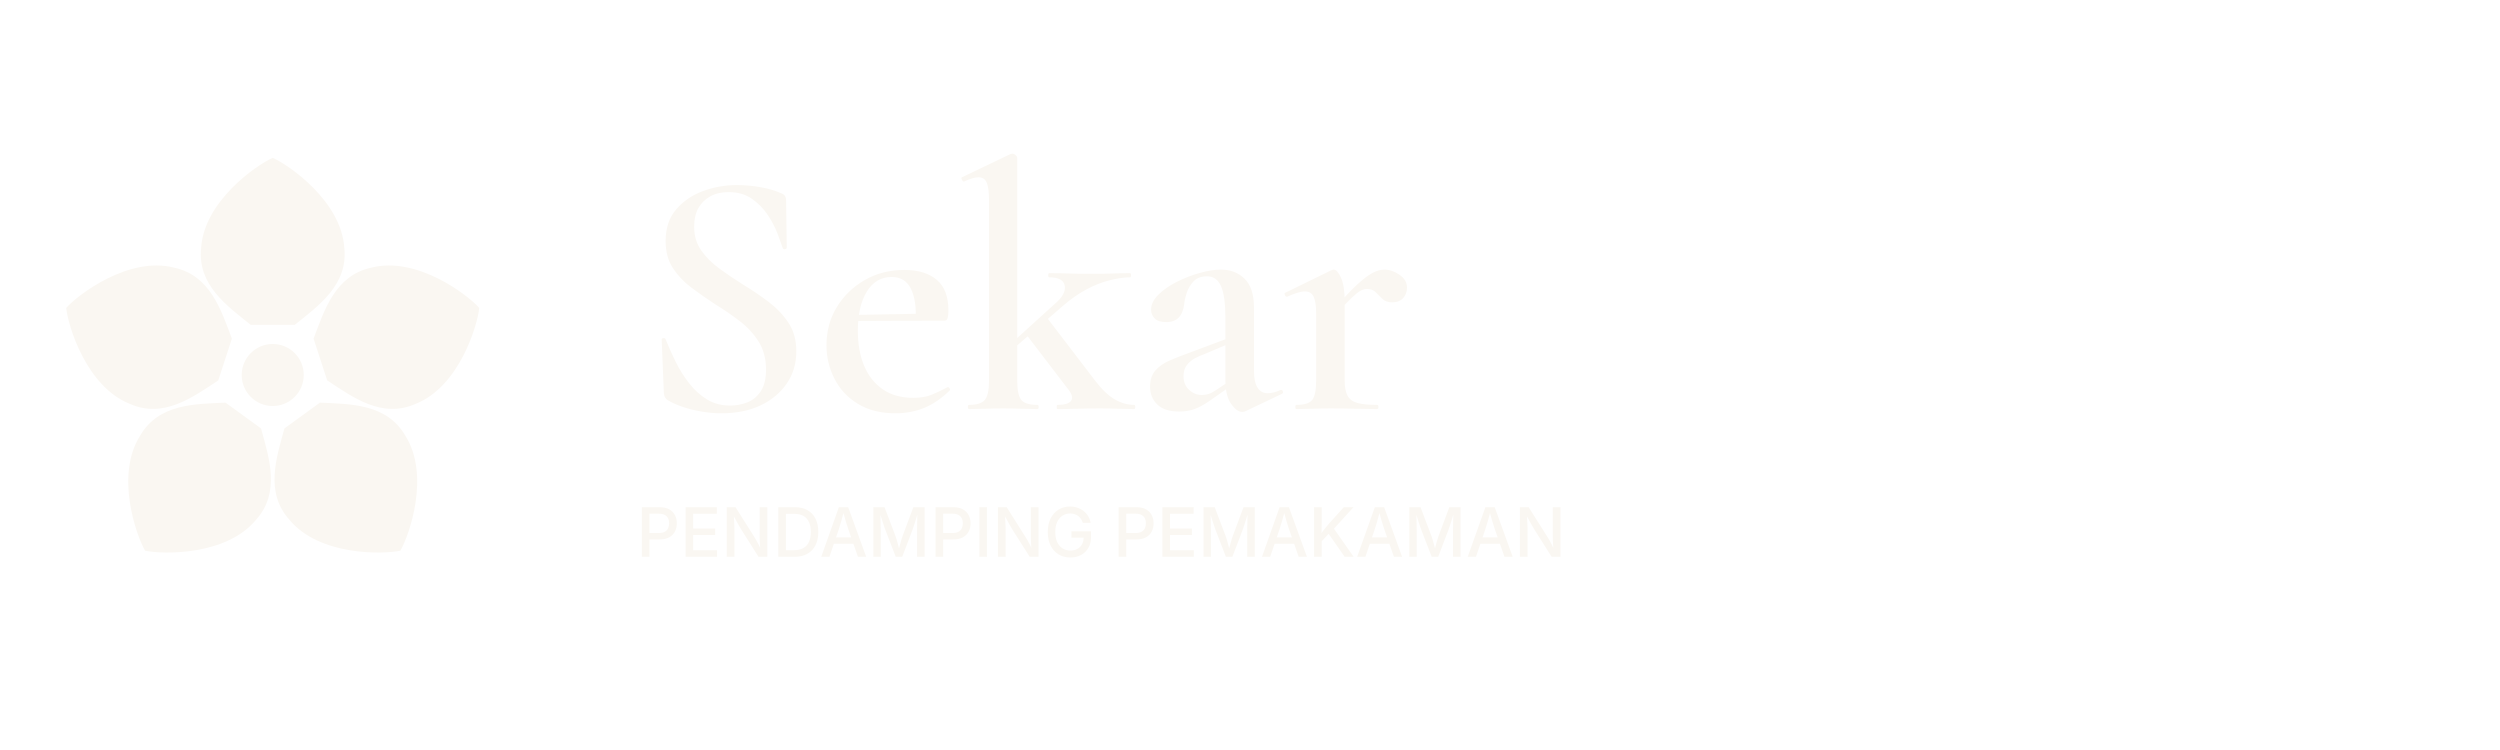
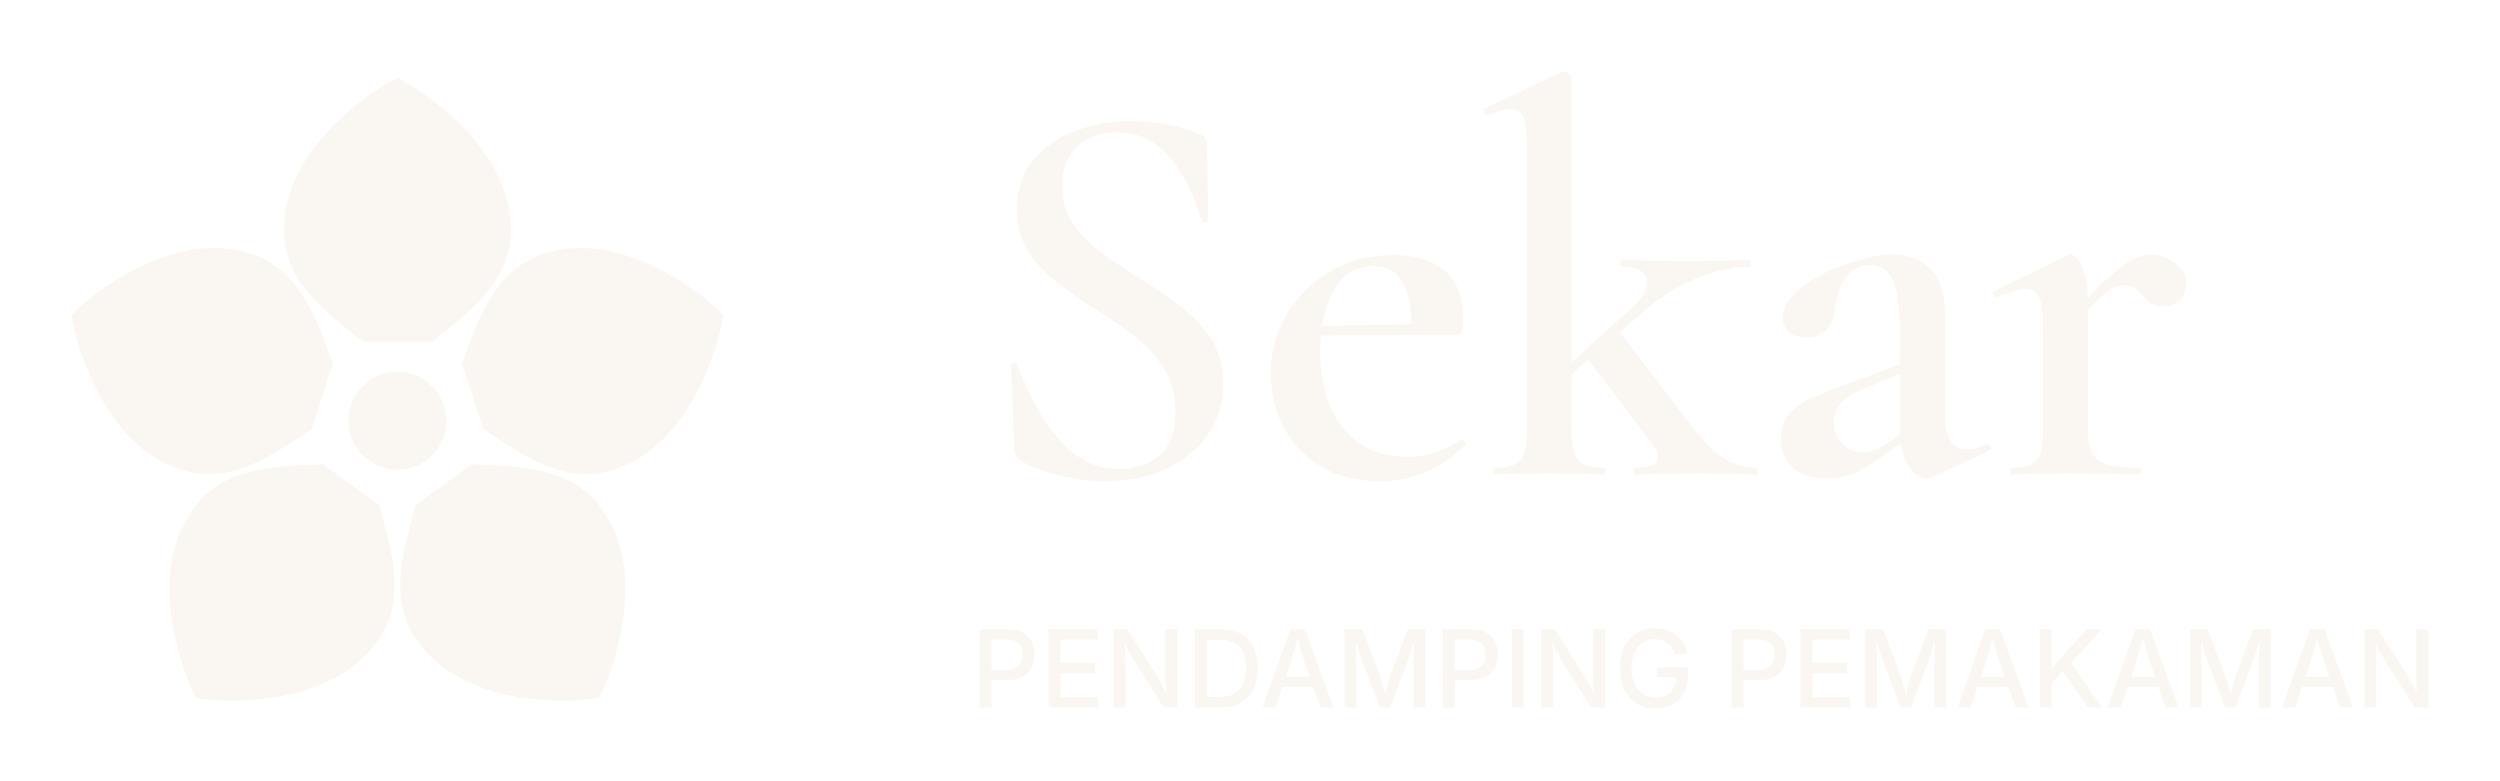
- <svg xmlns="http://www.w3.org/2000/svg" viewBox="0 0 440 132" role="img" aria-label="Sekar — pendamping pemakaman">
+ <svg xmlns="http://www.w3.org/2000/svg" viewBox="3.65 19.05 278.99 87.07" role="img" aria-label="Sekar — pendamping pemakaman">
  <g fill="#faf7f2">
    <g fill-rule="evenodd" transform="translate(6,24) scale(0.84)">
      <path d="M 54.60 39.50 C 59.60 35.50 65.80 31.10 65.00 23.40 C 64.40 13.60 53.40 6.00 50.00 4.50 C 46.60 6.00 35.60 13.60 35.00 23.40 C 34.20 31.10 40.40 35.50 45.40 39.50 Z" />
      <path d="M 61.41 51.13 C 66.76 54.65 72.86 59.19 79.93 56.05 C 89.07 52.45 92.90 39.64 93.27 35.94 C 90.80 33.17 80.17 25.06 70.66 27.51 C 63.09 29.13 60.82 36.39 58.56 42.38 Z" />
      <path d="M 52.45 61.20 C 50.76 67.37 48.33 74.58 53.50 80.34 C 59.75 87.91 73.11 87.60 76.74 86.81 C 78.61 83.60 83.05 70.98 77.77 62.70 C 73.89 56.00 66.29 56.09 59.89 55.79 Z" />
      <path d="M 40.11 55.79 C 33.71 56.09 26.11 56.00 22.23 62.70 C 16.95 70.98 21.39 83.60 23.26 86.81 C 26.89 87.60 40.25 87.91 46.50 80.34 C 51.67 74.58 49.24 67.37 47.55 61.20 Z" />
      <path d="M 41.44 42.38 C 39.18 36.39 36.91 29.13 29.34 27.51 C 19.83 25.06 9.20 33.17 6.73 35.94 C 7.10 39.64 10.93 52.45 20.07 56.05 C 27.14 59.19 33.24 54.65 38.59 51.13 Z" />
      <circle cx="50" cy="50" r="6.5" />
    </g>
    <path d="M122.17 39.88Q122.17 42.30 123.41 44.07Q124.65 45.84 126.60 47.26Q128.55 48.69 130.72 50.05Q133.08 51.48 135.22 53.09Q137.36 54.70 138.75 56.78Q140.15 58.86 140.15 61.83Q140.15 65.06 138.47 67.50Q136.80 69.95 133.85 71.35Q130.91 72.74 126.94 72.74Q125.27 72.74 123.44 72.43Q121.61 72.12 120.03 71.57Q118.45 71.01 117.46 70.39Q117.21 70.20 117.05 69.95Q116.90 69.71 116.84 69.21L116.46 59.85Q116.40 59.54 116.74 59.51Q117.08 59.48 117.15 59.72Q117.89 61.58 118.91 63.66Q119.94 65.74 121.30 67.47Q122.66 69.21 124.43 70.30Q126.20 71.38 128.49 71.38Q130.10 71.38 131.53 70.82Q132.96 70.26 133.89 68.87Q134.82 67.47 134.82 65.06Q134.82 62.14 133.48 60.06Q132.15 57.99 130.10 56.44Q128.06 54.89 125.83 53.52Q123.66 52.10 121.67 50.61Q119.69 49.12 118.42 47.17Q117.15 45.22 117.15 42.43Q117.15 39.02 119.01 36.85Q120.87 34.68 123.75 33.62Q126.63 32.57 129.67 32.57Q131.72 32.57 133.82 32.94Q135.93 33.31 137.42 33.99Q137.98 34.18 138.16 34.49Q138.35 34.80 138.35 35.17L138.47 43.54Q138.47 43.79 138.19 43.85Q137.92 43.91 137.79 43.73Q137.48 42.80 136.86 41.16Q136.24 39.51 135.13 37.84Q134.01 36.16 132.34 34.99Q130.66 33.81 128.24 33.81Q126.38 33.81 125.02 34.55Q123.66 35.30 122.91 36.63Q122.17 37.96 122.17 39.88ZM157.62 72.74Q153.71 72.74 150.98 71.07Q148.25 69.40 146.86 66.64Q145.46 63.88 145.46 60.78Q145.46 57.06 147.26 54.08Q149.06 51.11 152.16 49.31Q155.26 47.51 159.17 47.51Q162.82 47.51 164.87 49.25Q166.92 50.98 166.92 54.64Q166.92 55.45 166.79 55.94Q166.67 56.44 166.23 56.44L161.15 56.44Q161.34 52.84 160.31 50.80Q159.29 48.75 156.93 48.75Q154.14 48.75 152.56 51.32Q150.98 53.90 150.98 58.17Q150.98 61.77 152.10 64.41Q153.21 67.04 155.38 68.53Q157.55 70.02 160.72 70.02Q162.64 70.02 163.94 69.49Q165.24 68.96 166.73 68.16Q166.85 68.03 167.07 68.28Q167.29 68.53 167.16 68.71Q164.93 70.88 162.61 71.81Q160.28 72.74 157.62 72.74ZM149.18 56.50L149.12 55.45L162.89 55.20L162.89 56.44ZM170.54 72.00Q170.35 72.00 170.35 71.63Q170.35 71.26 170.54 71.26Q172.58 71.26 173.33 70.39Q174.07 69.52 174.07 66.98L174.07 35.30Q174.07 33.13 173.67 32.16Q173.27 31.20 172.21 31.20Q171.28 31.20 169.67 31.95Q169.48 32.01 169.30 31.64Q169.11 31.27 169.30 31.20L177.85 27.11Q178.04 27.05 178.16 27.05Q178.47 27.05 178.75 27.30Q179.03 27.55 179.03 27.73L179.03 66.98Q179.03 69.52 179.75 70.39Q180.46 71.26 182.57 71.26Q182.81 71.26 182.81 71.63Q182.81 72.00 182.57 72.00Q181.39 72.00 179.87 71.94Q178.35 71.88 176.55 71.88Q174.82 71.88 173.27 71.94Q171.72 72.00 170.54 72.00ZM186.10 72.00Q185.98 72.00 185.98 71.63Q185.98 71.26 186.10 71.26Q187.96 71.26 188.49 70.57Q189.01 69.89 188.15 68.71L180.52 58.73L184.24 55.88L192.73 66.98Q194.53 69.33 196.21 70.30Q197.88 71.26 199.62 71.26Q199.80 71.26 199.80 71.63Q199.80 72.00 199.62 72.00Q198.44 72.00 196.89 71.94Q195.34 71.88 193.60 71.88Q191.12 71.88 189.36 71.94Q187.59 72.00 186.10 72.00ZM177.17 62.39L176.86 61.46L185.67 53.46Q187.65 51.79 187.40 50.30Q187.15 48.81 184.67 48.81Q184.49 48.81 184.49 48.44Q184.49 48.07 184.67 48.07Q186.22 48.07 187.84 48.13Q189.45 48.19 192.11 48.19Q194.59 48.19 196.08 48.13Q197.57 48.07 198.87 48.07Q199.06 48.07 199.06 48.44Q199.06 48.81 198.87 48.81Q197.38 48.81 195.37 49.31Q193.35 49.80 191.25 50.92Q189.14 52.04 187.15 53.77ZM219.21 72.37Q218.96 72.50 218.65 72.50Q217.66 72.50 216.67 71.07Q215.67 69.64 215.67 66.92L215.67 56.00Q215.67 52.10 214.90 50.36Q214.12 48.63 212.45 48.63Q210.90 48.63 210.06 49.52Q209.23 50.42 208.85 51.57Q208.48 52.72 208.42 53.52Q208.23 55.07 207.46 55.88Q206.68 56.69 205.26 56.69Q203.83 56.69 203.21 56.03Q202.59 55.38 202.59 54.52Q202.59 53.15 203.86 51.88Q205.13 50.61 207.09 49.62Q209.04 48.63 211.15 48.04Q213.26 47.45 214.87 47.45Q217.41 47.45 219.05 49.06Q220.70 50.67 220.70 54.14L220.70 65.30Q220.70 67.23 221.32 68.22Q221.94 69.21 223.11 69.21Q224.11 69.21 225.35 68.65Q225.66 68.53 225.78 68.87Q225.90 69.21 225.59 69.33ZM207.55 72.43Q204.95 72.43 203.68 71.19Q202.41 69.95 202.41 68.03Q202.41 66.30 203.34 65.21Q204.27 64.13 205.94 63.41Q207.61 62.70 209.66 61.96L216.29 59.48L216.48 60.41L211.95 62.33Q211.21 62.58 210.34 63.04Q209.47 63.51 208.89 64.25Q208.30 64.99 208.30 66.23Q208.30 67.72 209.29 68.62Q210.28 69.52 211.52 69.52Q212.08 69.52 212.64 69.36Q213.19 69.21 213.94 68.71L217.29 66.48L217.35 67.41L212.95 70.51Q211.52 71.50 210.31 71.97Q209.10 72.43 207.55 72.43ZM235.23 55.20L234.80 54.45Q237.15 51.66 238.80 50.14Q240.44 48.63 241.56 48.04Q242.67 47.45 243.66 47.45Q244.97 47.45 246.30 48.35Q247.63 49.25 247.63 50.61Q247.63 51.73 246.95 52.47Q246.27 53.21 245.03 53.21Q243.91 53.21 243.29 52.59Q242.67 51.97 242.11 51.42Q241.56 50.86 240.56 50.86Q240.07 50.86 239.51 51.14Q238.95 51.42 237.96 52.35Q236.97 53.28 235.23 55.20ZM228.16 72.00Q227.98 72.00 227.98 71.63Q227.98 71.26 228.16 71.26Q230.27 71.26 230.95 70.39Q231.64 69.52 231.64 66.98L231.64 55.14Q231.64 53.15 231.20 52.22Q230.77 51.29 229.65 51.29Q229.09 51.29 228.29 51.54Q227.48 51.79 226.55 52.22Q226.30 52.28 226.15 51.94Q225.99 51.60 226.18 51.54L234.30 47.57Q234.61 47.45 234.74 47.45Q235.36 47.45 236.01 48.87Q236.66 50.30 236.66 53.03L236.66 66.98Q236.66 68.65 237.15 69.61Q237.65 70.57 238.89 70.92Q240.13 71.26 242.36 71.26Q242.61 71.26 242.61 71.63Q242.61 72.00 242.36 72.00Q240.75 72.00 238.67 71.94Q236.60 71.88 234.18 71.88Q232.50 71.88 230.92 71.94Q229.34 72.00 228.16 72.00Z" />
    <path d="M112.97 98.00L112.97 89.27L116.10 89.27Q117.10 89.27 117.78 89.64Q118.45 90.02 118.79 90.66Q119.12 91.30 119.12 92.11Q119.12 92.91 118.78 93.56Q118.45 94.20 117.77 94.57Q117.10 94.94 116.08 94.94L113.95 94.94L113.95 93.81L115.96 93.81Q116.60 93.81 117.00 93.59Q117.40 93.37 117.58 92.98Q117.77 92.59 117.77 92.11Q117.77 91.61 117.58 91.23Q117.40 90.85 117.00 90.63Q116.59 90.41 115.94 90.41L114.30 90.41L114.30 98.00ZM120.67 98.00L120.67 89.27L126.16 89.27L126.16 90.42L122.00 90.42L122.00 93.02L125.87 93.02L125.87 94.16L122.00 94.16L122.00 96.85L126.20 96.85L126.20 98.00ZM127.91 98.00L127.91 89.27L129.45 89.27L132.74 94.47Q132.90 94.72 133.10 95.08Q133.31 95.44 133.54 95.89Q133.77 96.34 133.99 96.86L133.82 96.86Q133.77 96.37 133.75 95.88Q133.72 95.39 133.71 94.96Q133.70 94.53 133.70 94.24L133.70 89.27L135.05 89.27L135.05 98.00L133.50 98.00L130.56 93.35Q130.32 92.97 130.10 92.59Q129.87 92.20 129.60 91.69Q129.32 91.19 128.93 90.46L129.14 90.46Q129.17 91.10 129.20 91.66Q129.23 92.22 129.25 92.65Q129.26 93.08 129.26 93.34L129.26 98.00ZM139.82 98.00L137.66 98.00L137.66 96.83L139.75 96.83Q140.74 96.83 141.39 96.46Q142.05 96.09 142.38 95.37Q142.71 94.65 142.71 93.62Q142.71 92.60 142.38 91.89Q142.06 91.18 141.42 90.81Q140.77 90.44 139.82 90.44L137.62 90.44L137.62 89.27L139.91 89.27Q141.20 89.27 142.12 89.79Q143.04 90.31 143.53 91.29Q144.02 92.26 144.02 93.62Q144.02 94.99 143.52 95.97Q143.03 96.95 142.09 97.47Q141.15 98.00 139.82 98.00ZM138.32 89.27L138.32 98.00L136.98 98.00L136.98 89.27ZM144.54 98.00L147.64 89.27L149.28 89.27L152.45 98.00L151.00 98.00L149.30 93.14Q149.10 92.55 148.86 91.75Q148.63 90.95 148.31 89.82L148.58 89.82Q148.29 90.96 148.05 91.77Q147.81 92.58 147.63 93.14L145.98 98.00ZM146.22 95.70L146.22 94.58L150.76 94.58L150.76 95.70ZM153.71 98.00L153.71 89.27L155.68 89.27L157.58 94.28Q157.66 94.50 157.77 94.84Q157.87 95.18 157.98 95.58Q158.09 95.98 158.19 96.37Q158.29 96.75 158.37 97.06L158.09 97.06Q158.16 96.77 158.26 96.39Q158.36 96.00 158.47 95.60Q158.58 95.21 158.69 94.85Q158.80 94.50 158.88 94.28L160.75 89.27L162.73 89.27L162.73 98.00L161.40 98.00L161.40 93.30Q161.40 93.03 161.41 92.66Q161.41 92.28 161.42 91.86Q161.43 91.44 161.44 91.02Q161.45 90.59 161.46 90.20L161.56 90.20Q161.44 90.62 161.30 91.08Q161.16 91.53 161.03 91.95Q160.90 92.38 160.78 92.72Q160.66 93.07 160.58 93.30L158.79 98.00L157.65 98.00L155.84 93.30Q155.75 93.08 155.63 92.74Q155.52 92.39 155.39 91.97Q155.25 91.55 155.11 91.10Q154.97 90.65 154.83 90.20L154.95 90.20Q154.96 90.55 154.97 90.97Q154.97 91.39 154.98 91.82Q154.99 92.25 155.00 92.63Q155.01 93.01 155.01 93.30L155.01 98.00ZM164.66 98.00L164.66 89.27L167.79 89.27Q168.80 89.27 169.47 89.64Q170.15 90.02 170.48 90.66Q170.82 91.30 170.82 92.11Q170.82 92.91 170.48 93.56Q170.14 94.20 169.47 94.57Q168.79 94.94 167.78 94.94L165.64 94.94L165.64 93.81L167.65 93.81Q168.30 93.81 168.69 93.59Q169.09 93.37 169.28 92.98Q169.46 92.59 169.46 92.11Q169.46 91.61 169.28 91.23Q169.09 90.85 168.69 90.63Q168.29 90.41 167.64 90.41L166.00 90.41L166.00 98.00ZM173.70 89.27L173.70 98.00L172.37 98.00L172.37 89.27ZM175.64 98.00L175.64 89.27L177.18 89.27L180.46 94.47Q180.63 94.72 180.83 95.08Q181.04 95.44 181.27 95.89Q181.50 96.34 181.72 96.86L181.55 96.86Q181.50 96.37 181.48 95.88Q181.45 95.39 181.44 94.96Q181.43 94.53 181.43 94.24L181.43 89.27L182.78 89.27L182.78 98.00L181.23 98.00L178.28 93.35Q178.05 92.97 177.82 92.59Q177.60 92.20 177.33 91.69Q177.05 91.19 176.66 90.46L176.87 90.46Q176.90 91.10 176.93 91.66Q176.96 92.22 176.98 92.65Q176.99 93.08 176.99 93.34L176.99 98.00ZM188.38 98.12Q187.20 98.12 186.30 97.57Q185.41 97.03 184.91 96.02Q184.41 95.02 184.41 93.64Q184.41 92.25 184.91 91.24Q185.42 90.24 186.31 89.69Q187.19 89.15 188.32 89.15Q189.02 89.15 189.64 89.36Q190.25 89.57 190.73 89.95Q191.22 90.34 191.53 90.87Q191.84 91.40 191.95 92.03L190.58 92.03Q190.46 91.65 190.26 91.34Q190.05 91.03 189.77 90.82Q189.48 90.60 189.12 90.49Q188.76 90.37 188.33 90.37Q187.59 90.37 187.01 90.75Q186.42 91.12 186.07 91.85Q185.73 92.58 185.73 93.63Q185.73 94.69 186.07 95.42Q186.42 96.14 187.01 96.52Q187.61 96.90 188.39 96.90Q189.09 96.90 189.61 96.61Q190.14 96.33 190.43 95.81Q190.72 95.28 190.72 94.57L191.06 94.63L188.58 94.63L188.58 93.52L192.02 93.52L192.02 94.53Q192.02 95.63 191.55 96.43Q191.08 97.24 190.26 97.68Q189.44 98.12 188.38 98.12ZM196.88 98.00L196.88 89.27L200.01 89.27Q201.02 89.27 201.69 89.64Q202.37 90.02 202.70 90.66Q203.03 91.30 203.03 92.11Q203.03 92.91 202.70 93.56Q202.36 94.20 201.69 94.57Q201.01 94.94 200.00 94.94L197.86 94.94L197.86 93.81L199.87 93.81Q200.51 93.81 200.91 93.59Q201.31 93.37 201.50 92.98Q201.68 92.59 201.68 92.11Q201.68 91.61 201.50 91.23Q201.31 90.85 200.91 90.63Q200.51 90.41 199.86 90.41L198.22 90.41L198.22 98.00ZM204.58 98.00L204.58 89.27L210.08 89.27L210.08 90.42L205.92 90.42L205.92 93.02L209.78 93.02L209.78 94.16L205.92 94.16L205.92 96.85L210.11 96.85L210.11 98.00ZM211.82 98.00L211.82 89.27L213.79 89.27L215.69 94.28Q215.78 94.50 215.88 94.84Q215.98 95.18 216.09 95.58Q216.20 95.98 216.30 96.37Q216.40 96.75 216.48 97.06L216.20 97.06Q216.27 96.77 216.37 96.39Q216.47 96.00 216.58 95.60Q216.70 95.21 216.80 94.85Q216.91 94.50 216.99 94.28L218.86 89.27L220.84 89.27L220.84 98.00L219.51 98.00L219.51 93.30Q219.51 93.03 219.52 92.66Q219.53 92.28 219.54 91.86Q219.54 91.44 219.55 91.02Q219.56 90.59 219.57 90.20L219.67 90.20Q219.55 90.62 219.41 91.08Q219.27 91.53 219.14 91.95Q219.01 92.38 218.89 92.72Q218.77 93.07 218.69 93.30L216.90 98.00L215.76 98.00L213.95 93.30Q213.86 93.08 213.75 92.74Q213.63 92.39 213.50 91.97Q213.36 91.55 213.22 91.10Q213.08 90.65 212.94 90.20L213.06 90.20Q213.07 90.55 213.08 90.97Q213.09 91.39 213.10 91.82Q213.10 92.25 213.11 92.63Q213.12 93.01 213.12 93.30L213.12 98.00ZM222.11 98.00L225.21 89.27L226.85 89.27L230.02 98.00L228.57 98.00L226.87 93.14Q226.67 92.55 226.43 91.75Q226.20 90.95 225.89 89.82L226.16 89.82Q225.86 90.96 225.62 91.77Q225.38 92.58 225.20 93.14L223.55 98.00ZM223.79 95.70L223.79 94.58L228.33 94.58L228.33 95.70ZM232.23 95.68L232.23 94.34Q232.52 93.90 232.80 93.52Q233.09 93.13 233.40 92.76Q233.71 92.38 234.06 91.98L236.51 89.27L238.21 89.27L234.50 93.35L234.41 93.34ZM231.28 98.00L231.28 89.27L232.62 89.27L232.62 92.06L232.59 94.05L232.62 94.71L232.62 98.00ZM236.66 98.00L233.69 93.73L234.53 92.70L238.24 98.00ZM238.86 98.00L241.97 89.27L243.61 89.27L246.77 98.00L245.33 98.00L243.63 93.14Q243.43 92.55 243.19 91.75Q242.95 90.95 242.64 89.82L242.91 89.82Q242.61 90.96 242.38 91.77Q242.14 92.58 241.96 93.14L240.31 98.00ZM240.55 95.70L240.55 94.58L245.09 94.58L245.09 95.70ZM248.04 98.00L248.04 89.27L250.01 89.27L251.91 94.28Q251.99 94.50 252.10 94.84Q252.20 95.18 252.31 95.58Q252.42 95.98 252.52 96.37Q252.62 96.75 252.70 97.06L252.42 97.06Q252.49 96.77 252.59 96.39Q252.69 96.00 252.80 95.60Q252.91 95.21 253.02 94.85Q253.12 94.50 253.21 94.28L255.08 89.27L257.06 89.27L257.06 98.00L255.73 98.00L255.73 93.30Q255.73 93.03 255.74 92.66Q255.74 92.28 255.75 91.86Q255.76 91.44 255.77 91.02Q255.78 90.59 255.78 90.20L255.88 90.20Q255.77 90.62 255.63 91.08Q255.49 91.53 255.36 91.95Q255.23 92.38 255.11 92.72Q254.99 93.07 254.91 93.30L253.12 98.00L251.98 98.00L250.17 93.30Q250.08 93.08 249.96 92.74Q249.85 92.39 249.71 91.97Q249.58 91.55 249.44 91.10Q249.30 90.65 249.16 90.20L249.27 90.20Q249.29 90.55 249.30 90.97Q249.30 91.39 249.31 91.82Q249.32 92.25 249.33 92.63Q249.34 93.01 249.34 93.30L249.34 98.00ZM258.32 98.00L261.43 89.27L263.07 89.27L266.23 98.00L264.79 98.00L263.09 93.14Q262.89 92.55 262.65 91.75Q262.41 90.95 262.10 89.82L262.37 89.82Q262.07 90.96 261.84 91.77Q261.60 92.58 261.42 93.14L259.77 98.00ZM260.01 95.70L260.01 94.58L264.55 94.58L264.55 95.70ZM267.50 98.00L267.50 89.27L269.04 89.27L272.33 94.47Q272.49 94.72 272.70 95.08Q272.90 95.44 273.13 95.89Q273.36 96.34 273.58 96.86L273.42 96.86Q273.36 96.37 273.34 95.88Q273.31 95.39 273.30 94.96Q273.29 94.53 273.29 94.24L273.29 89.27L274.64 89.27L274.64 98.00L273.09 98.00L270.15 93.35Q269.91 92.97 269.69 92.59Q269.46 92.20 269.19 91.69Q268.92 91.19 268.52 90.46L268.73 90.46Q268.76 91.10 268.79 91.66Q268.82 92.22 268.84 92.65Q268.85 93.08 268.85 93.34L268.85 98.00Z" />
  </g>
</svg>
